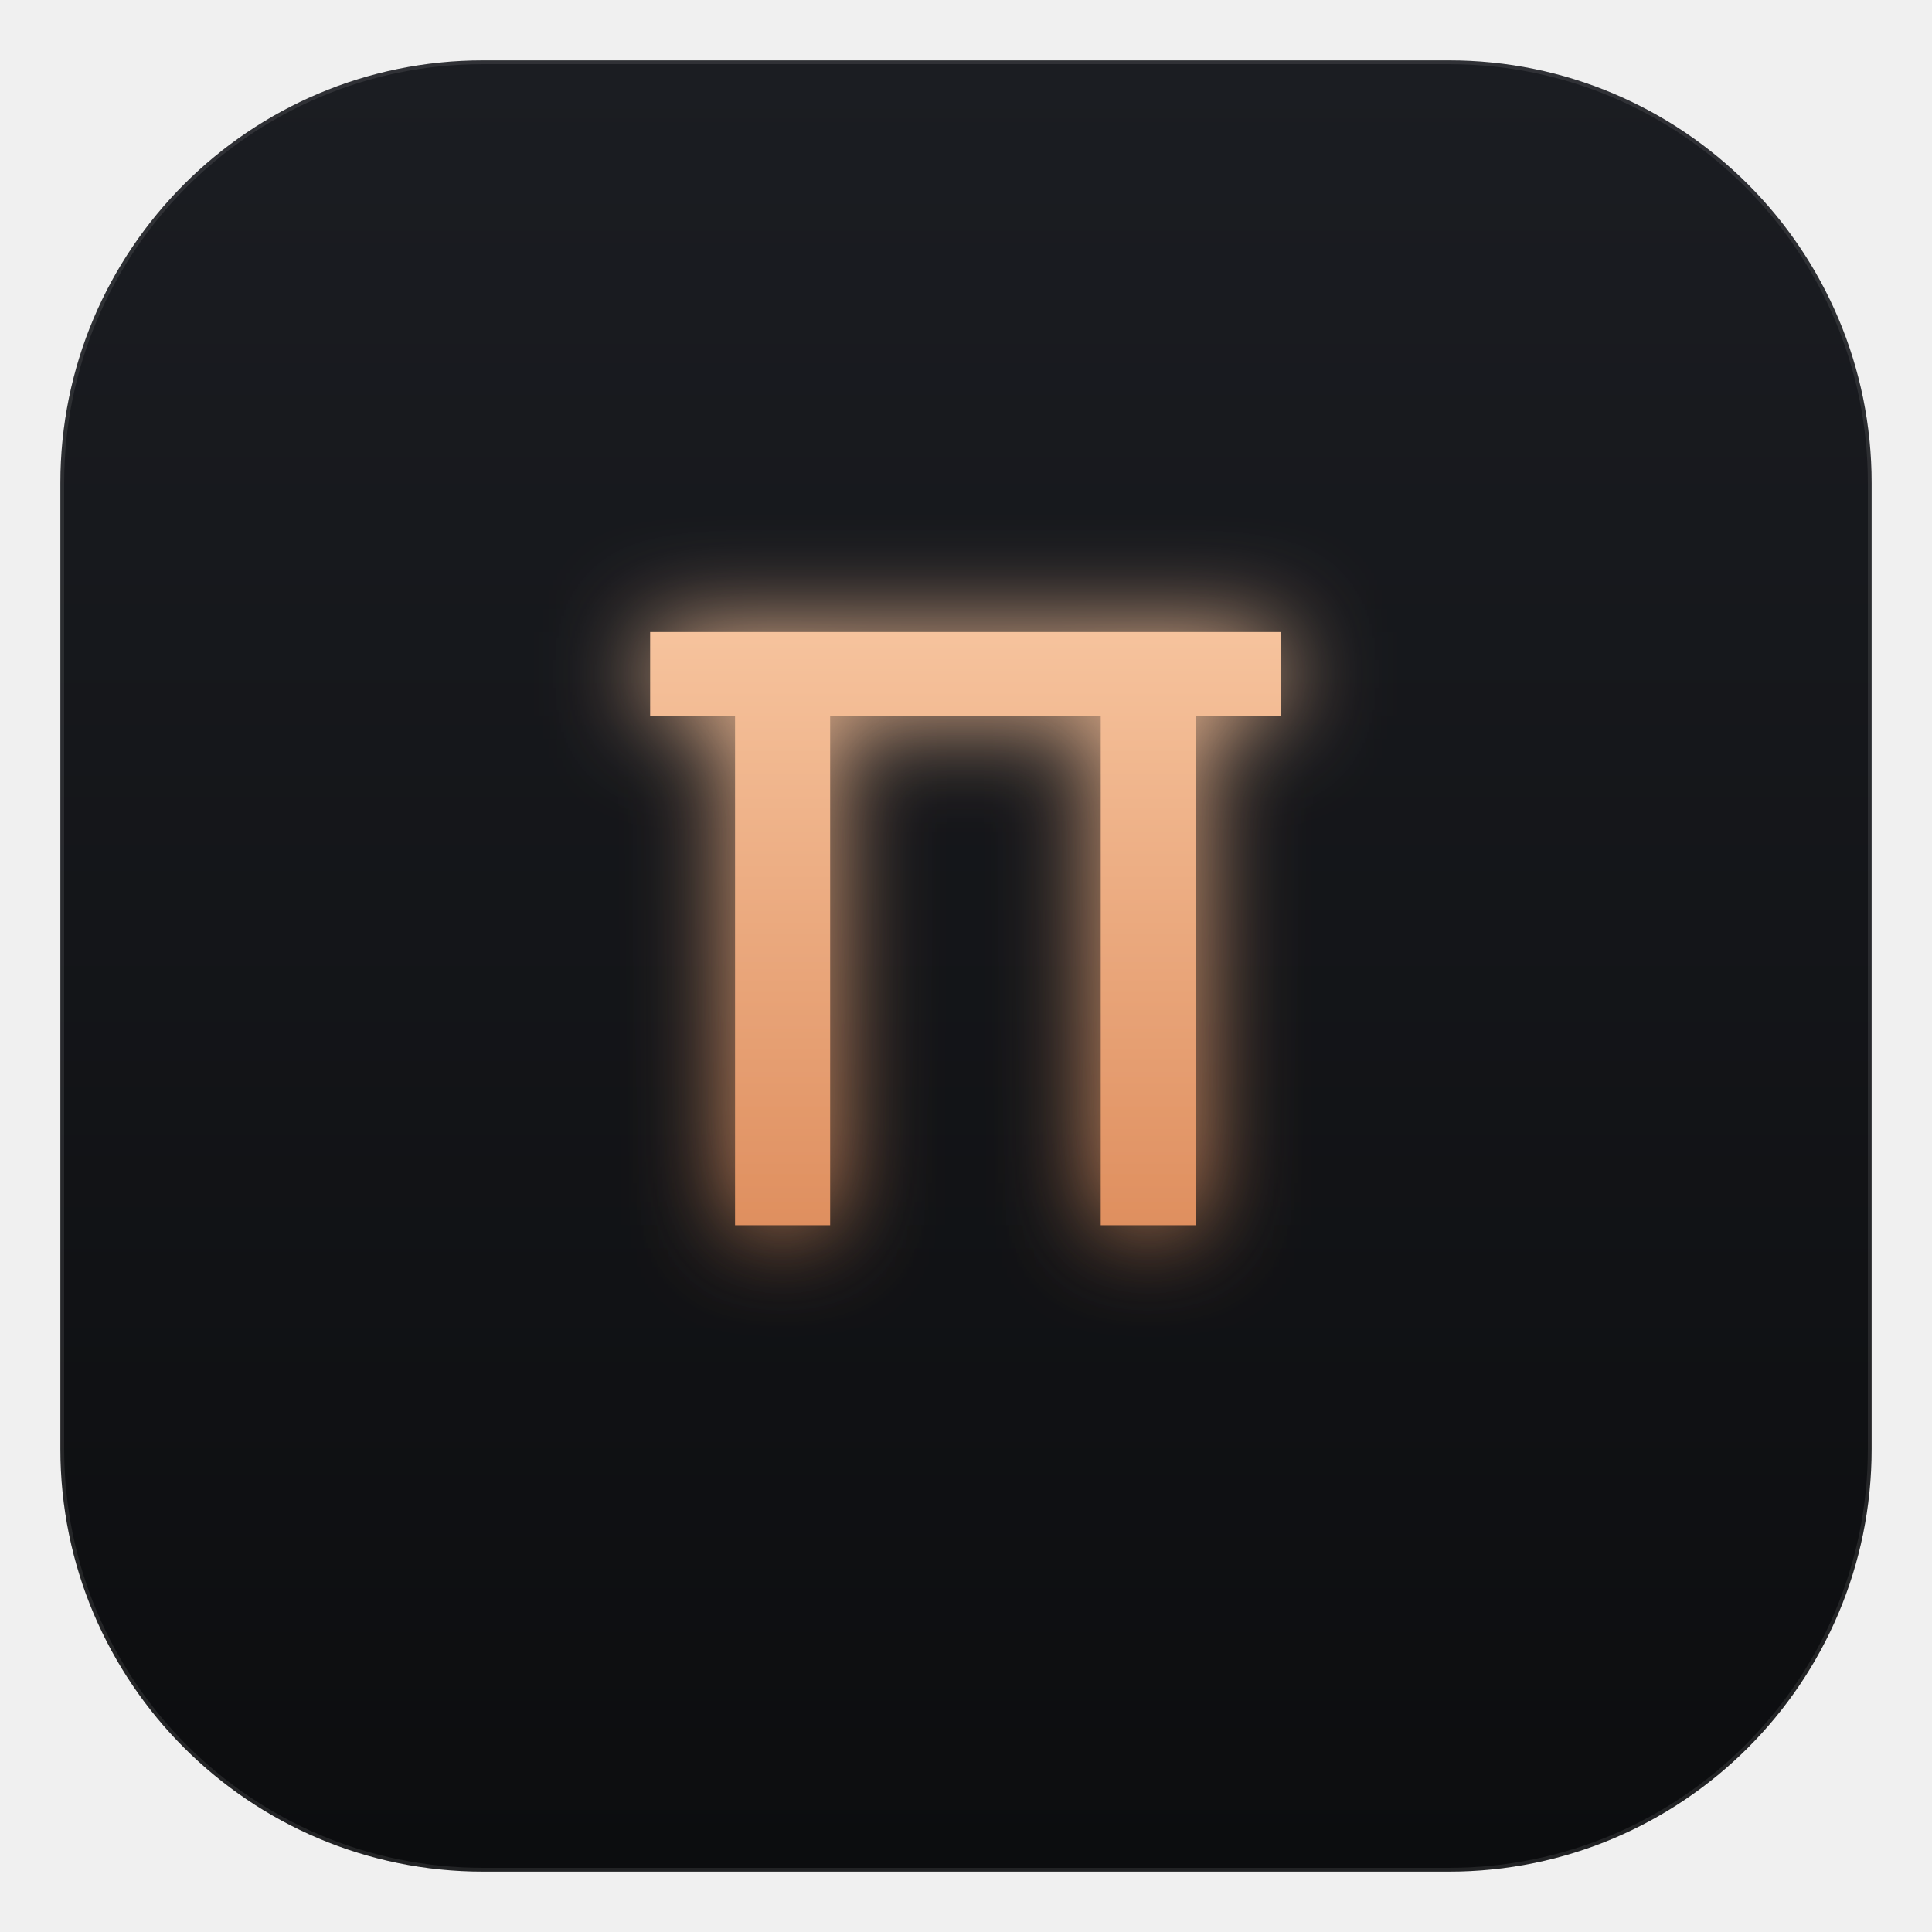
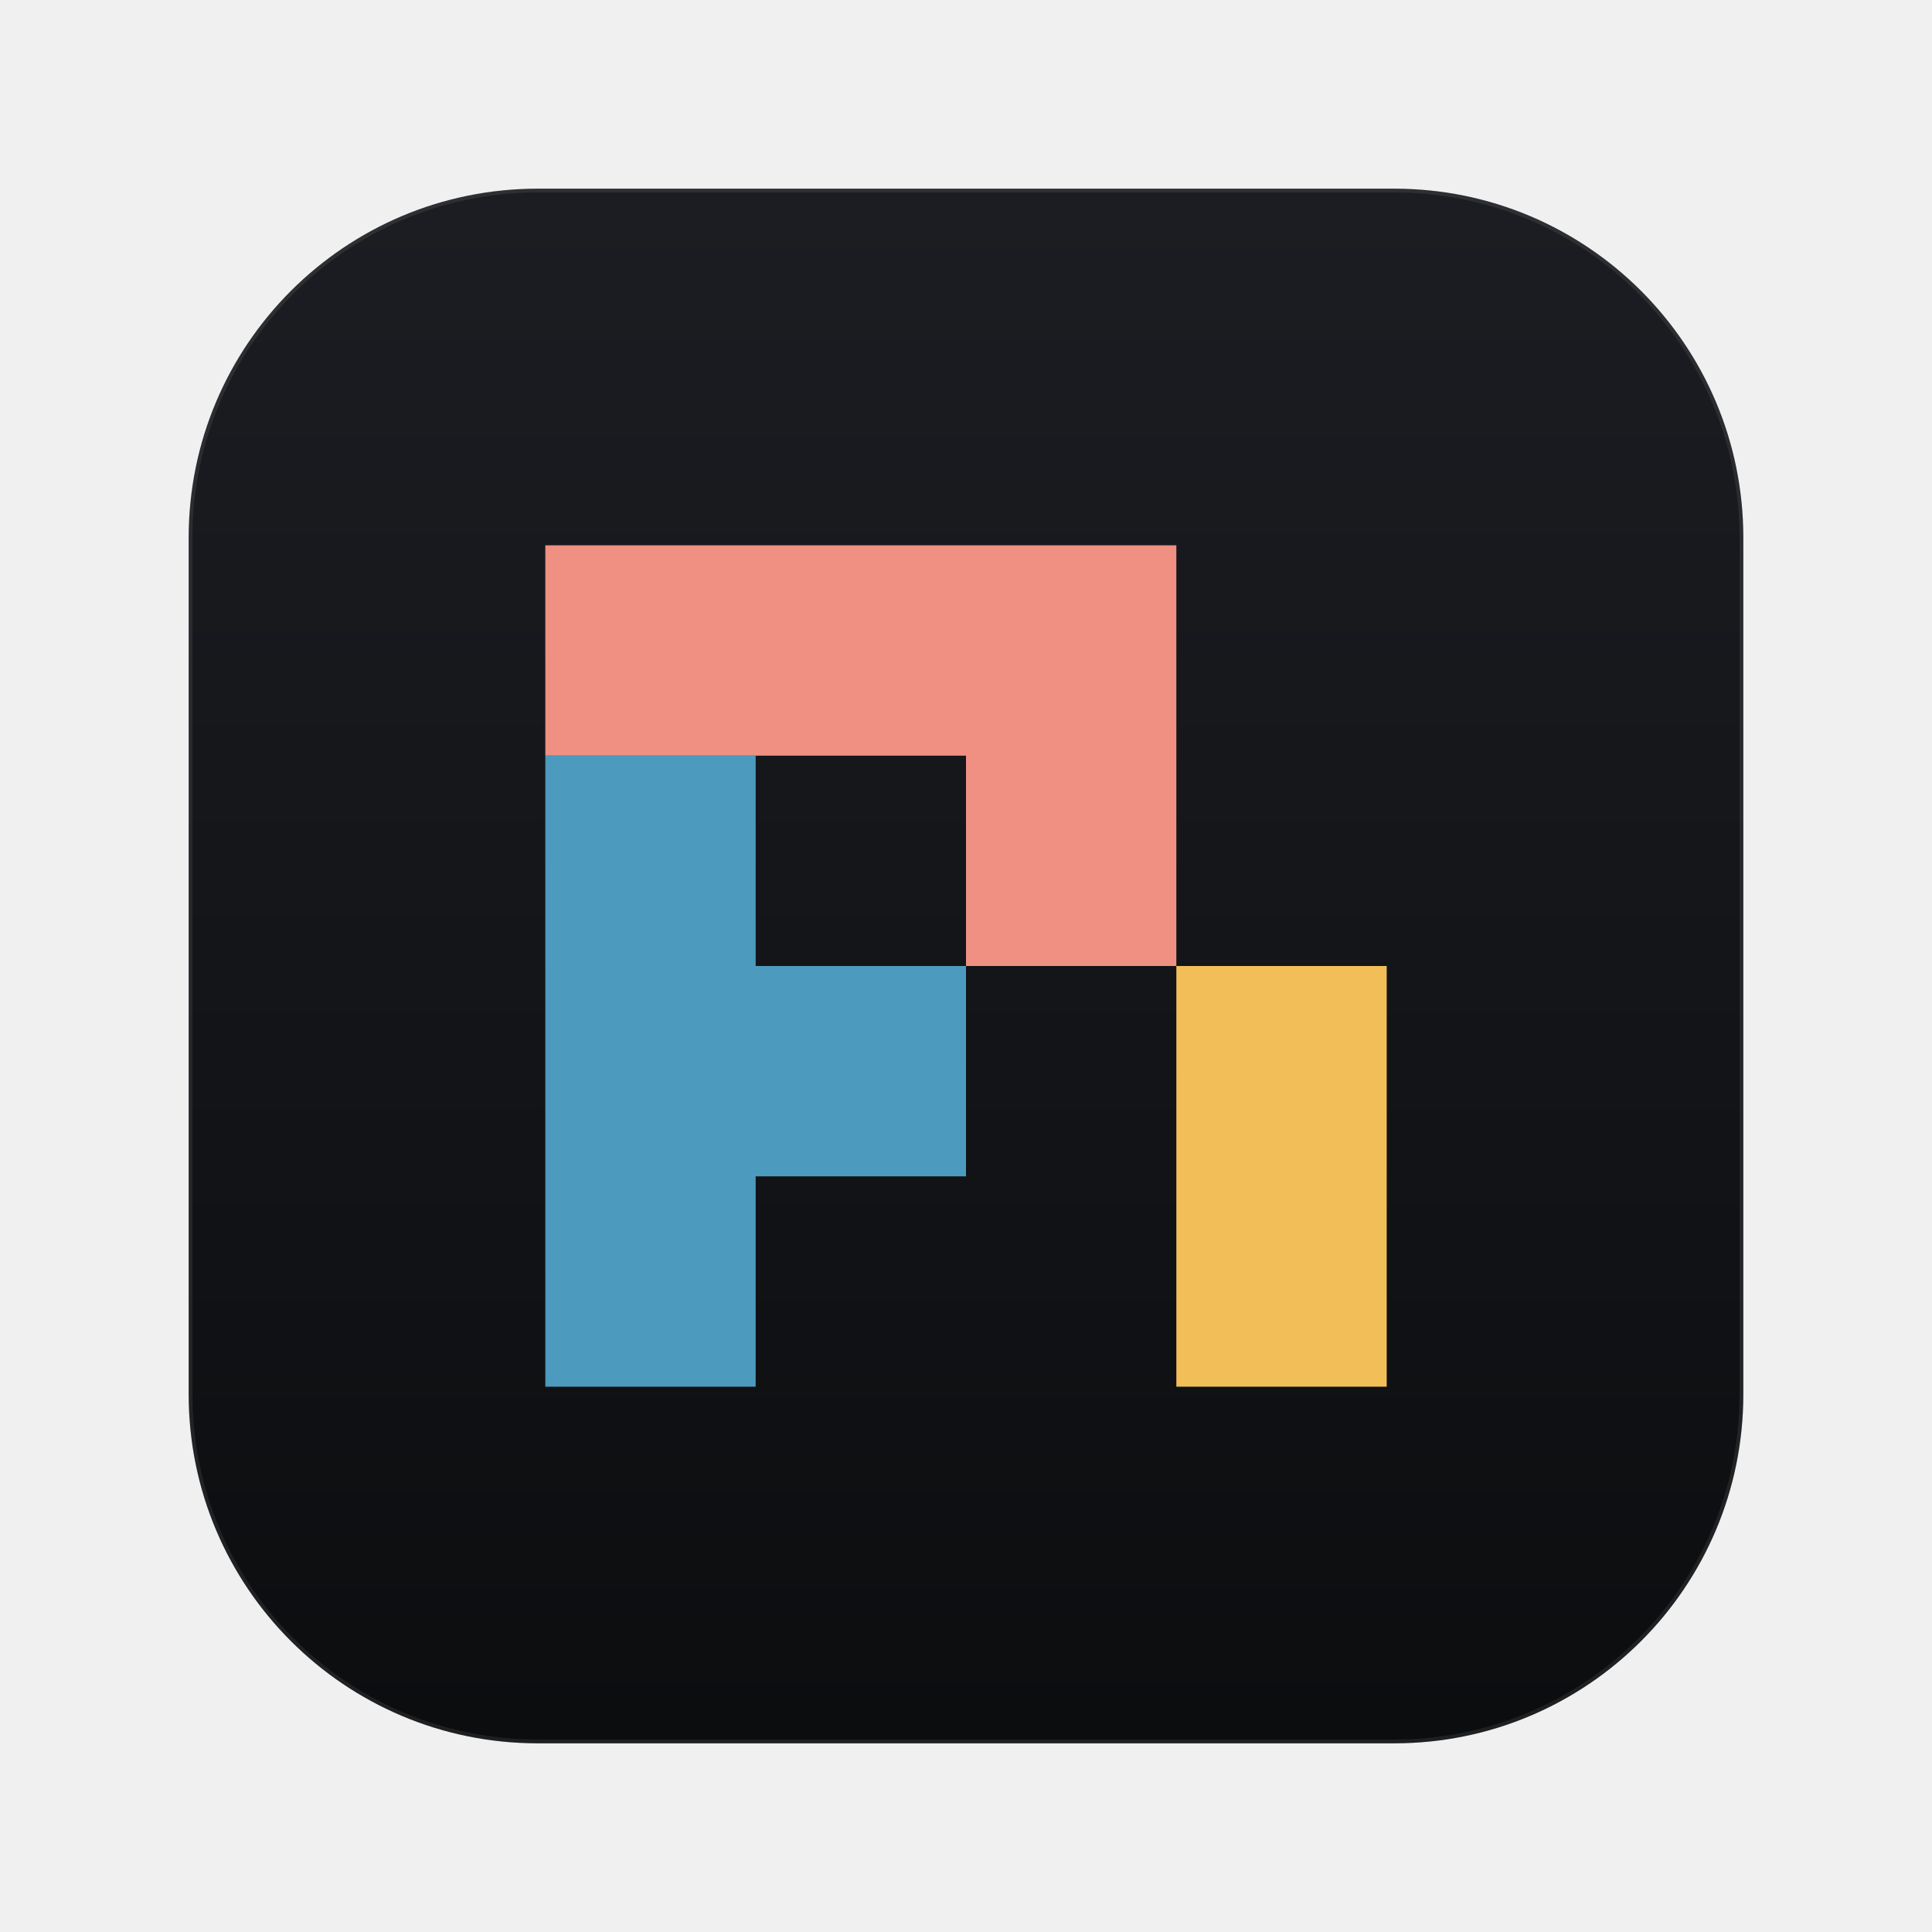
<svg xmlns="http://www.w3.org/2000/svg" width="1024" height="1024" viewBox="0 0 1024 1024">
  <defs>
    <linearGradient id="bg" x1="0" y1="0" x2="0" y2="1">
      <stop offset="0" stop-color="#1b1d22" />
      <stop offset="1" stop-color="#0c0d0f" />
    </linearGradient>
-     <linearGradient id="fg" x1="0" y1="0" x2="0" y2="1">
-       <stop offset="0" stop-color="#f6c39d" />
-       <stop offset="1" stop-color="#df8f5f" />
-     </linearGradient>
-     <filter id="glow" x="-30%" y="-30%" width="160%" height="160%">
-       <feGaussianBlur stdDeviation="26" result="blur" />
-       <feMerge>
-         <feMergeNode in="blur" />
-         <feMergeNode in="SourceGraphic" />
-       </feMerge>
-     </filter>
  </defs>
-   <rect x="32" y="32" width="960" height="960" rx="224" fill="url(#bg)" />
-   <rect x="33" y="33" width="958" height="958" rx="223" fill="none" stroke="#ffffff" stroke-opacity="0.09" stroke-width="2" />
-   <text x="512" y="512" text-anchor="middle" dominant-baseline="central" font-family="'SF Pro Display', 'Helvetica Neue', Helvetica, Arial, sans-serif" font-size="600" font-weight="500" fill="url(#fg)" filter="url(#glow)">π</text>
+   <rect x="100" y="100" width="824" height="824" rx="185" fill="url(#bg)" />
+   <rect x="101" y="101" width="822" height="822" rx="184" fill="none" stroke="#ffffff" stroke-opacity="0.08" stroke-width="2" />
+   <g transform="translate(132 132) scale(0.95)">
+     <path fill="#F09082" d="M165.29 165.29H517.36V400H400V282.65H165.29Z" />
+     <path fill="#4D9ABF" d="M165.29 282.65H282.65V400H400V517.36H282.65V634.72H165.29Z" />
+     <path fill="#F1BE58" d="M517.36 400H634.72V634.72H517.36Z" />
+   </g>
</svg>
